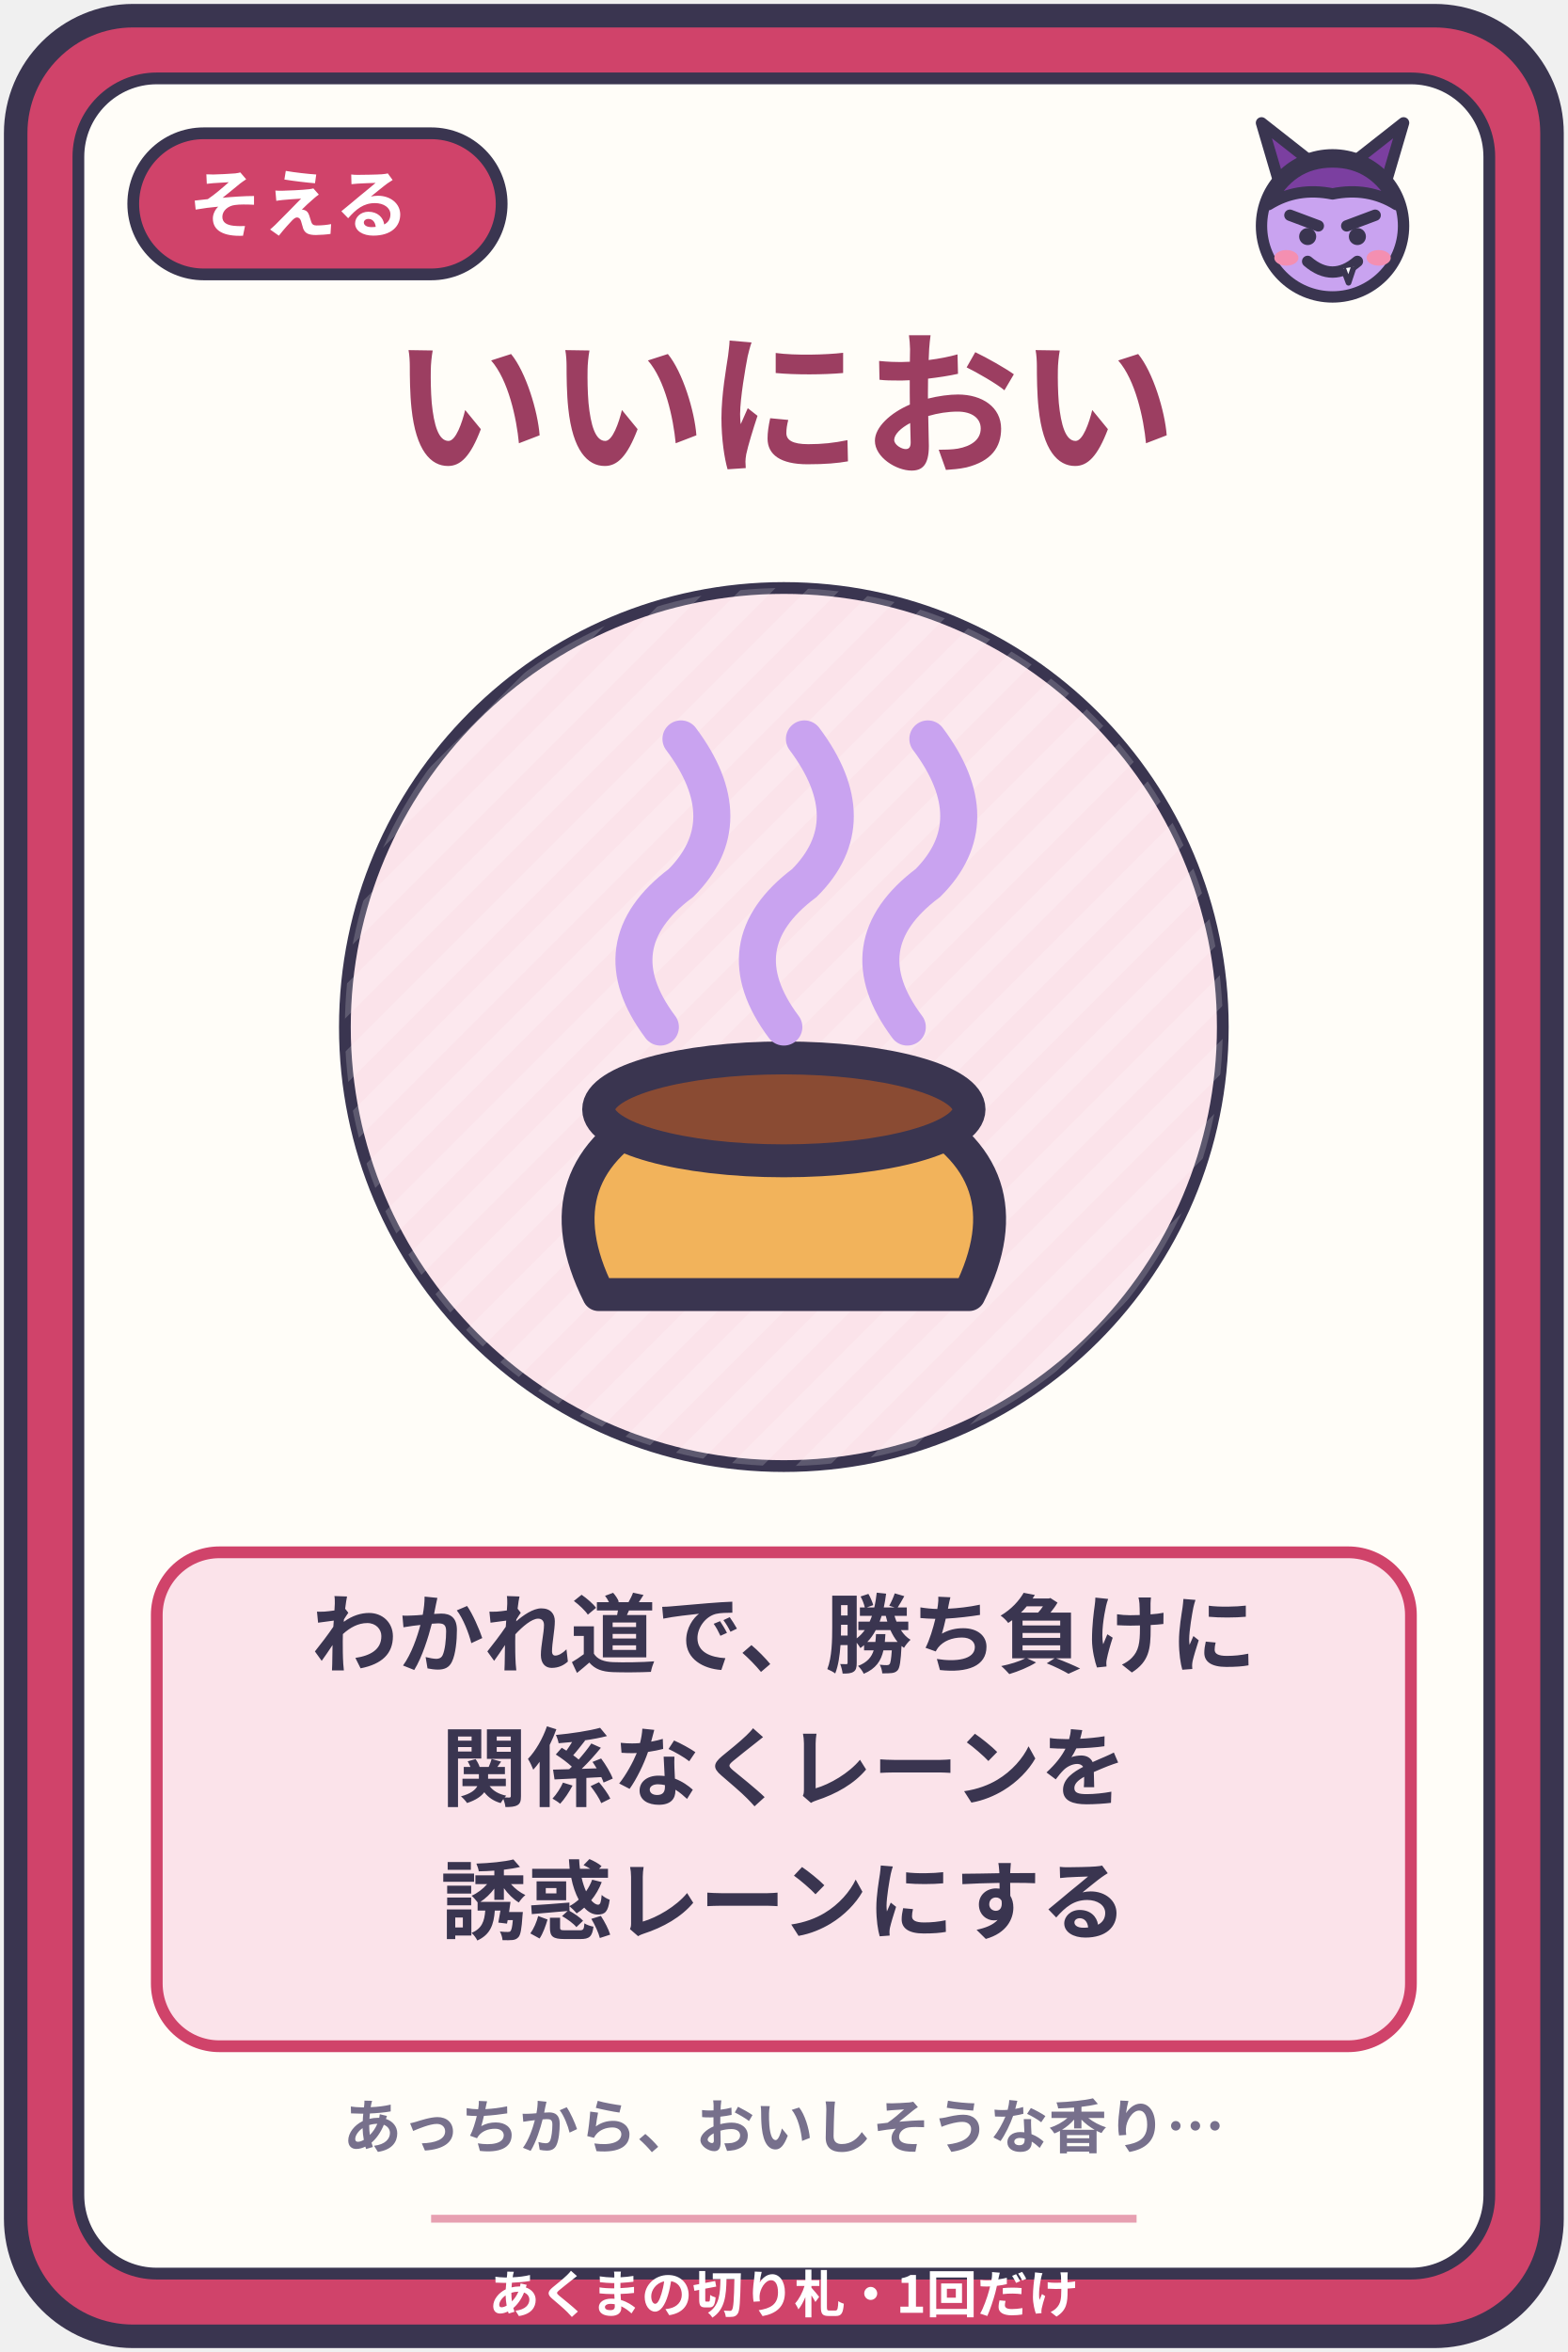
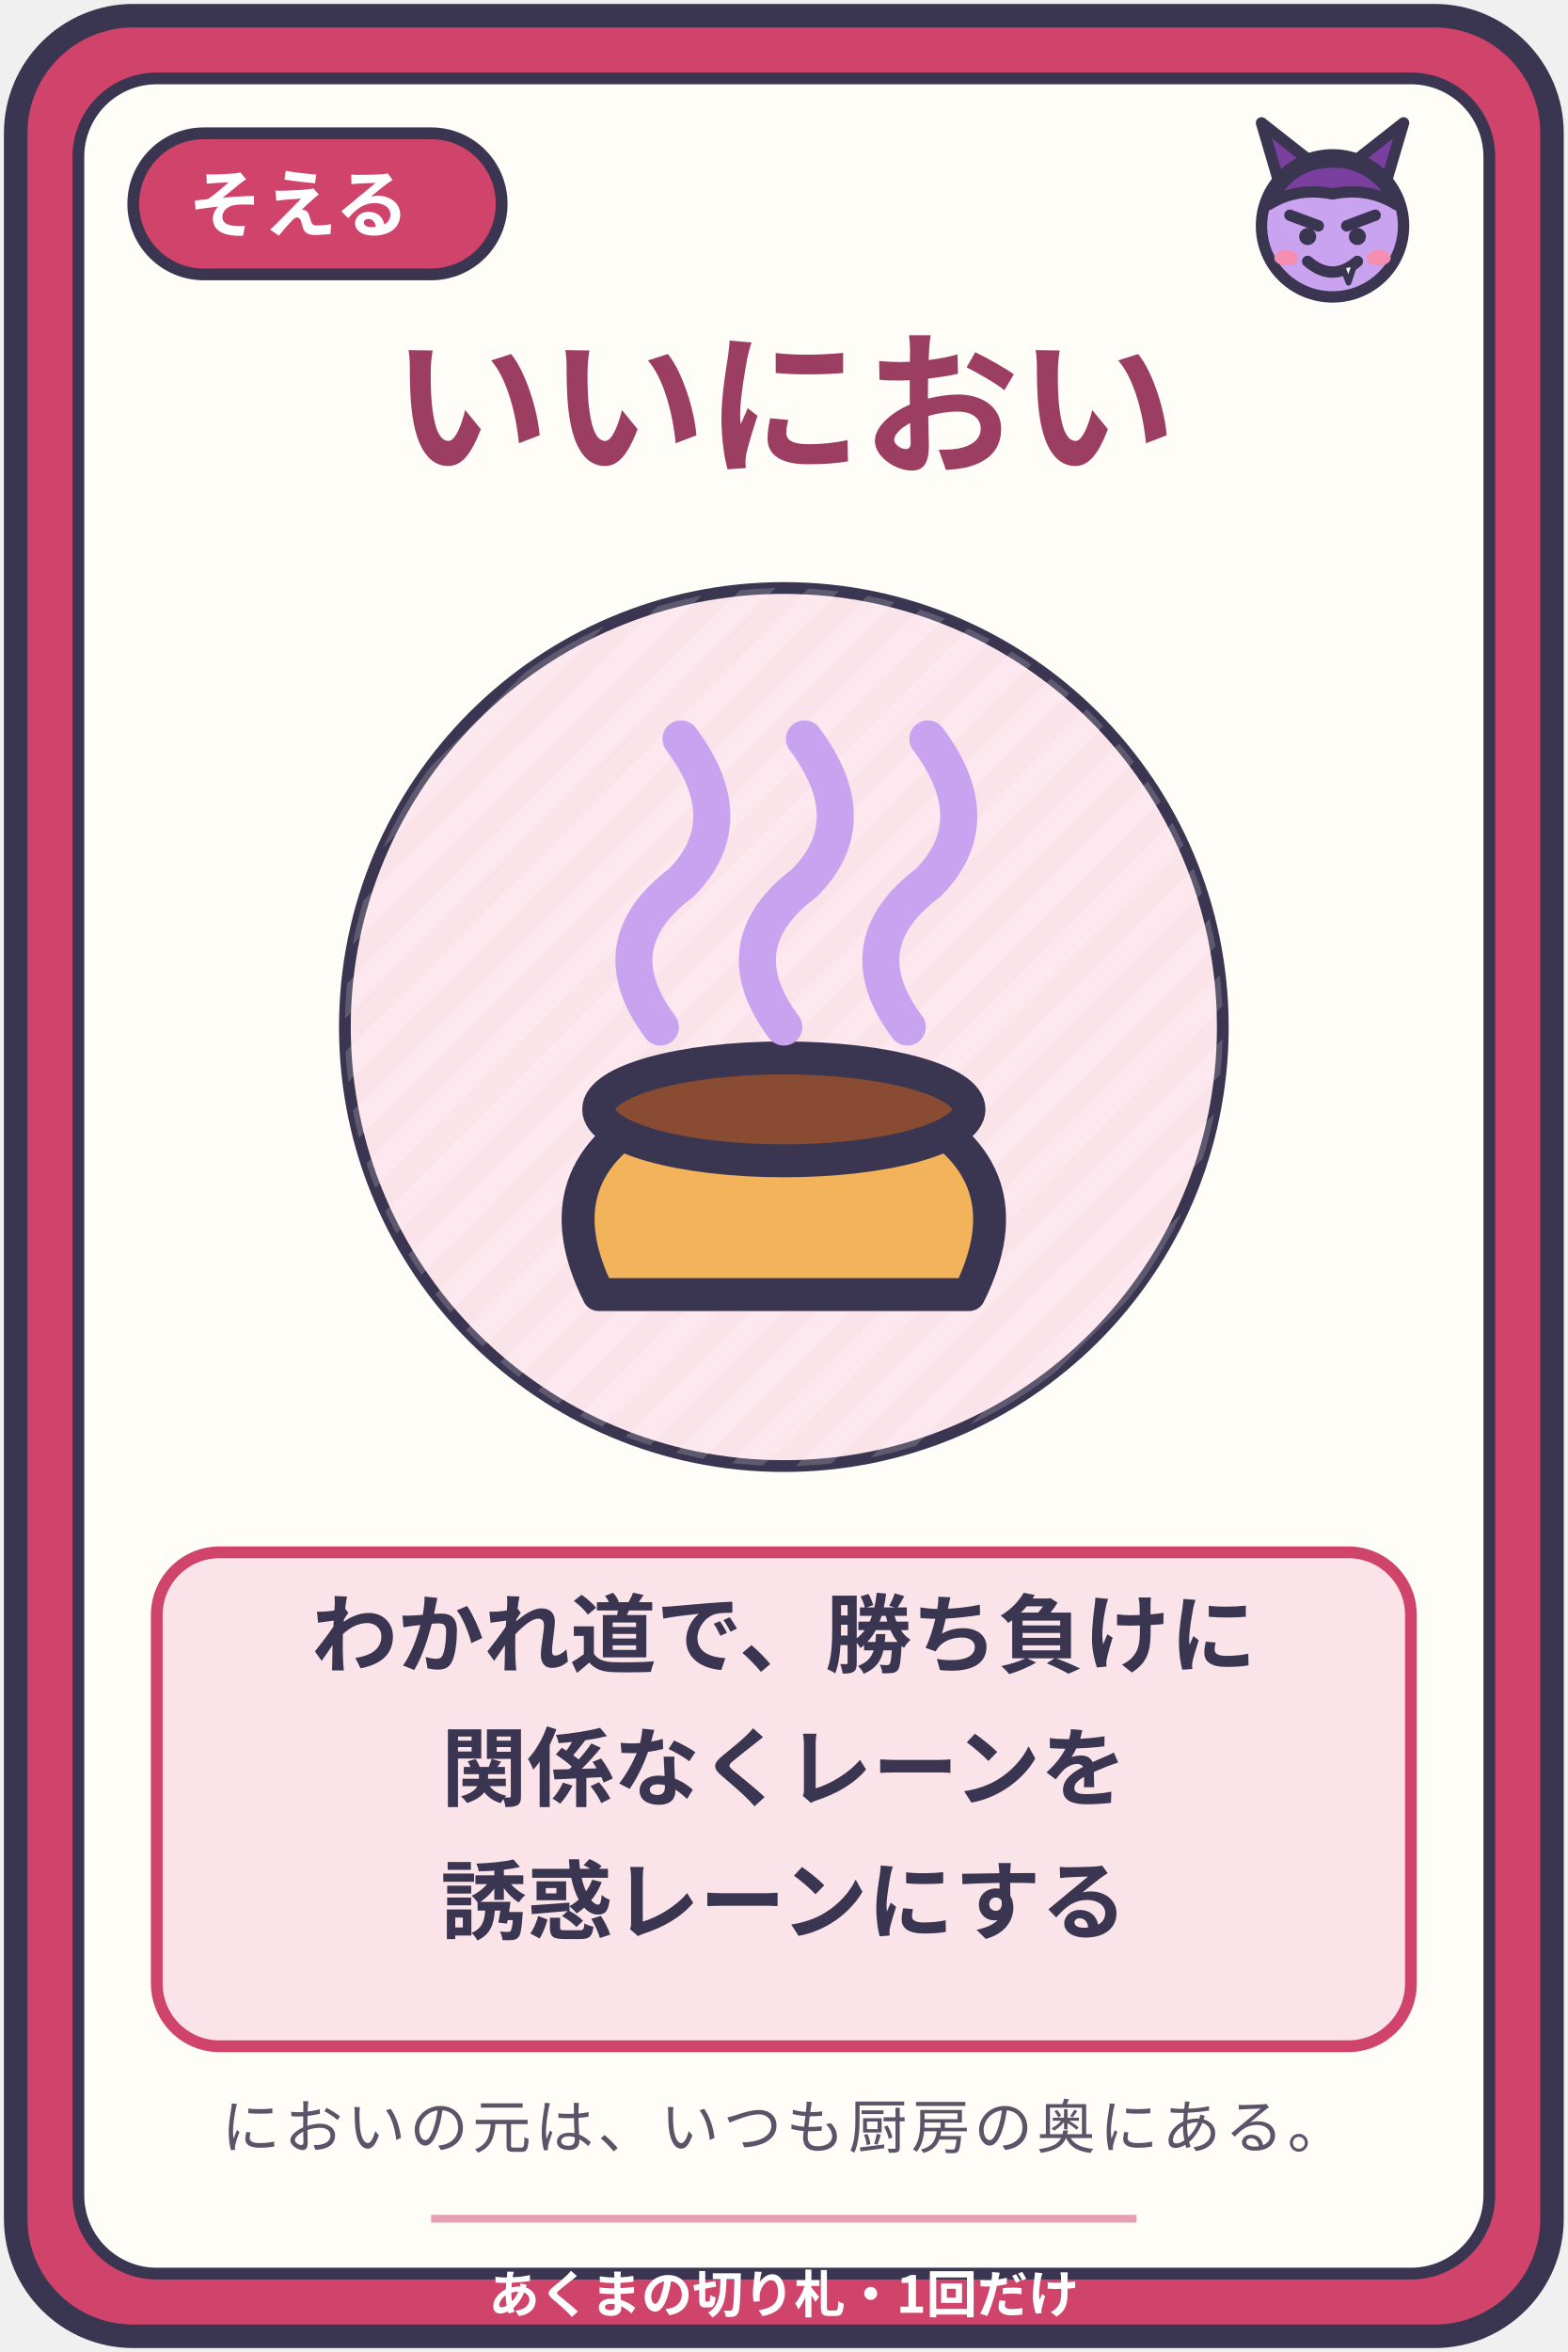
<svg xmlns="http://www.w3.org/2000/svg" width="400" height="600" viewBox="0 0 400 600" font-family="'Noto Sans CJK JP','Hiragino Sans','Yu Gothic','Meiryo',sans-serif">
  <defs>
    <filter id="shadow" x="-20%" y="-20%" width="140%" height="150%">
      <feDropShadow dx="0" dy="5" stdDeviation="3" flood-color="#5A4A2A" flood-opacity="0.22" />
    </filter>
    <filter id="soft" x="-20%" y="-20%" width="140%" height="140%">
      <feDropShadow dx="0" dy="3" stdDeviation="5" flood-color="#5A4A2A" flood-opacity="0.12" />
    </filter>
    <pattern id="dots" width="26" height="26" patternUnits="userSpaceOnUse">
      <circle cx="4" cy="4" r="1.5" fill="#EADFC8" />
    </pattern>
    <pattern id="stripeA" width="12" height="12" patternUnits="userSpaceOnUse" patternTransform="rotate(45)">
      <rect width="6" height="12" fill="#FFFFFF" opacity="0.35" />
    </pattern>
    <pattern id="cardback" width="14" height="14" patternUnits="userSpaceOnUse" patternTransform="rotate(45)">
      <rect width="14" height="14" fill="#EFE7F8" />
      <rect width="7" height="7" fill="#E3D8F2" />
    </pattern>
    <linearGradient id="sky" x1="0" y1="0" x2="0" y2="1">
      <stop offset="0" stop-color="#FDF7EC" />
      <stop offset="1" stop-color="#F7EEDC" />
    </linearGradient>
  </defs>
  <rect x="4" y="4" width="392" height="592" rx="30" fill="#D0436A" stroke="#3A3550" stroke-width="6" />
  <rect x="20" y="20" width="360" height="560" rx="20" fill="#FFFDF8" stroke="#3A3550" stroke-width="3" />
  <rect x="34" y="34" width="94" height="36" rx="18" fill="#D0436A" stroke="#3A3550" stroke-width="3" />
  <text x="48.0" y="59.0" font-size="19" font-weight="900" fill="#FFFFFF" text-anchor="start">そえる</text>
  <g transform="translate(311.0,25.0) scale(0.9062)">
    <path d="M17 24 L12 7 L26 18 Z" fill="#7B3FA0" stroke="#3A3550" stroke-width="3.2" stroke-linejoin="round" stroke-linecap="round" />
    <path d="M47 24 L52 7 L38 18 Z" fill="#7B3FA0" stroke="#3A3550" stroke-width="3.2" stroke-linejoin="round" stroke-linecap="round" />
    <circle cx="32" cy="36" r="20" fill="#C9A3F0" stroke="#3A3550" stroke-width="3.2" stroke-linejoin="round" stroke-linecap="round" />
    <path d="M14 30 Q20 18 32 18 Q44 18 50 30 Q42 25 32 27 Q22 25 14 30 Z" fill="#7B3FA0" stroke="#3A3550" stroke-width="3.2" stroke-linejoin="round" stroke-linecap="round" />
    <path d="M20 33 L28 36 M44 33 L36 36" stroke="#3A3550" stroke-width="3.2" stroke-linejoin="round" stroke-linecap="round" fill="none" />
    <circle cx="25" cy="39" r="2.4" fill="#3A3550" />
    <circle cx="39" cy="39" r="2.4" fill="#3A3550" />
    <ellipse cx="19" cy="45" rx="3.4" ry="2.2" fill="#F48FB1" />
    <ellipse cx="45" cy="45" rx="3.4" ry="2.2" fill="#F48FB1" />
    <path d="M25 46 Q32 52 39 46" fill="none" stroke="#3A3550" stroke-width="3.2" stroke-linejoin="round" stroke-linecap="round" />
    <path d="M35 48 L36.5 52 L38 47.5" fill="#FFFFFF" stroke="#3A3550" stroke-width="1.6" stroke-linejoin="round" />
  </g>
  <text x="200.0" y="118.0" font-size="40" font-weight="900" fill="#9C3E61" text-anchor="middle">いいにおい</text>
  <circle cx="200" cy="262" r="112" fill="#FBE3EA" stroke="#3A3550" stroke-width="3" />
  <circle cx="200" cy="262" r="112" fill="url(#stripeA)" opacity="0.5" />
  <g transform="translate(116.0,178.0) scale(2.625)">
    <path d="M14 58 Q8 46 20 40 L44 40 Q56 46 50 58 Z" fill="#F2B35B" stroke="#3A3550" stroke-width="3.2" stroke-linejoin="round" stroke-linecap="round" />
    <ellipse cx="32" cy="40" rx="18" ry="5" fill="#8A4B33" stroke="#3A3550" stroke-width="3.2" stroke-linejoin="round" stroke-linecap="round" />
    <path d="M20 32 Q14 24 22 18 Q28 12 22 4" fill="none" stroke="#C9A3F0" stroke-width="3.6" stroke-linecap="round" />
    <path d="M32 32 Q26 24 34 18 Q40 12 34 4" fill="none" stroke="#C9A3F0" stroke-width="3.6" stroke-linecap="round" />
    <path d="M44 32 Q38 24 46 18 Q52 12 46 4" fill="none" stroke="#C9A3F0" stroke-width="3.6" stroke-linecap="round" />
  </g>
  <rect x="40" y="396" width="320" height="126" rx="16" fill="#FBE3EA" stroke="#D0436A" stroke-width="3" />
  <text x="200.0" y="425.0" font-size="22" font-weight="bold" fill="#3A3550" text-anchor="middle">わかれ道で、勝ち負けに</text>
  <text x="200.0" y="459.0" font-size="22" font-weight="bold" fill="#3A3550" text-anchor="middle">関係なくレーンを</text>
  <text x="200.0" y="493.0" font-size="22" font-weight="bold" fill="#3A3550" text-anchor="middle">誘惑レーンにする</text>
-   <text x="200.0" y="548.0" font-size="15" font-weight="bold" fill="#77708C" text-anchor="middle">あっちから、おいしそうな香り…</text>
+   <text x="200.0" y="548.0" font-size="15" font-weight="500" fill="#5B5468" text-anchor="middle" letter-spacing="1">においの元は、いつも厨房の奥にある。</text>
  <path d="M110 566 L290 566" stroke="#D0436A" stroke-width="2" opacity="0.5" />
  <text x="200.0" y="590.0" font-size="13" font-weight="900" fill="#FFFFFF" text-anchor="middle">あくまの切り札・1回だけ</text>
</svg>
